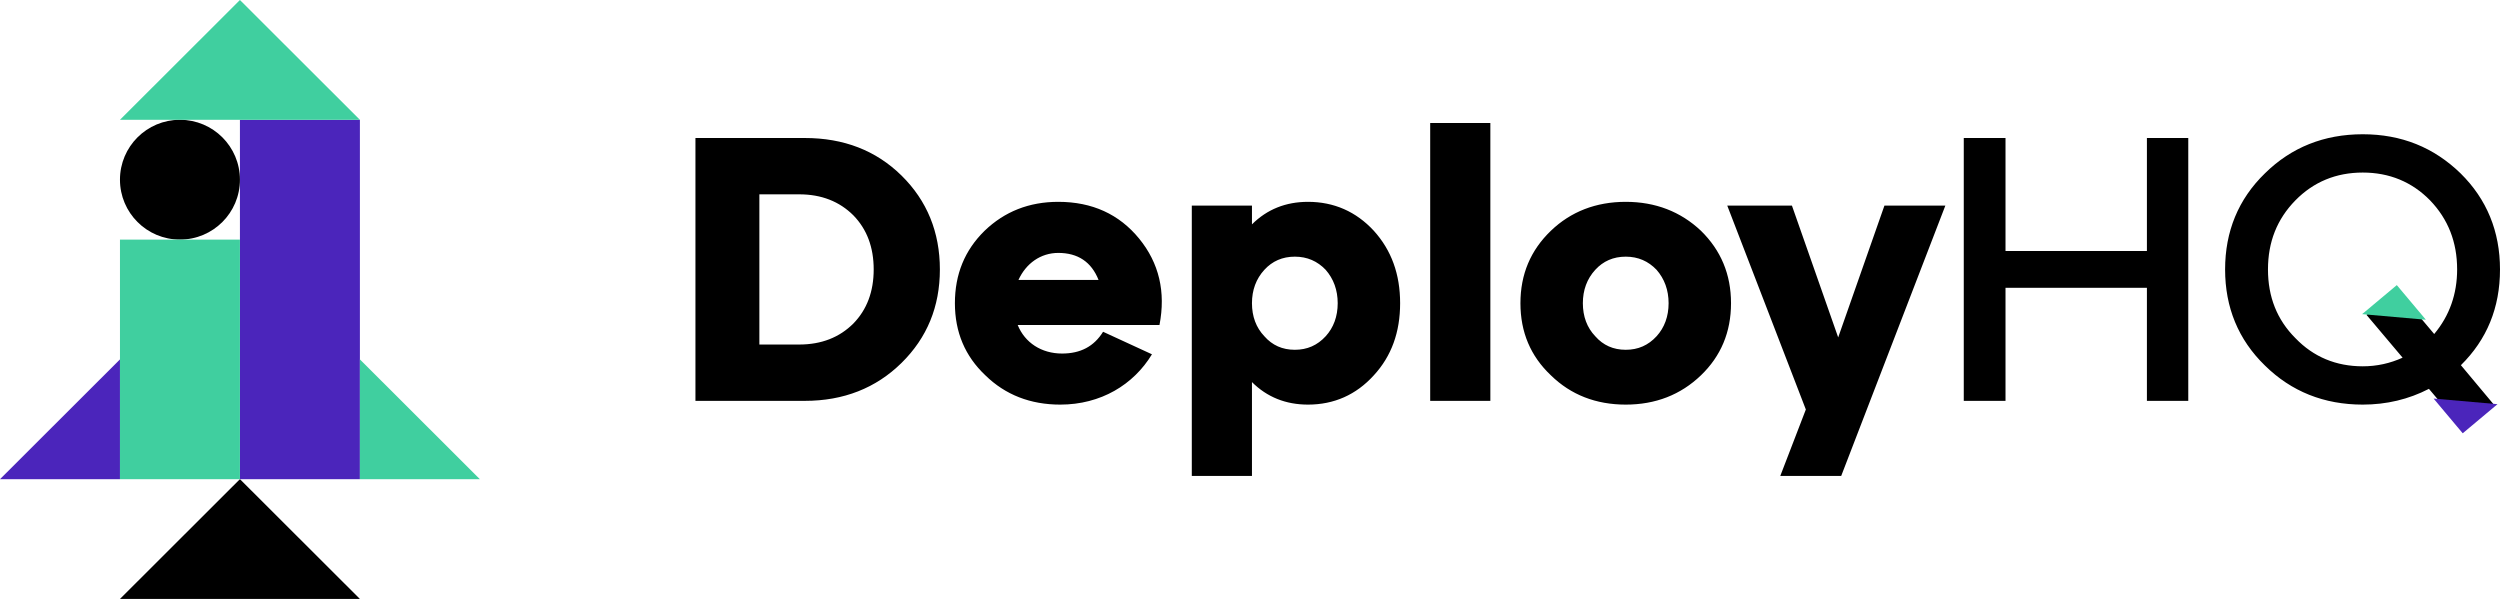
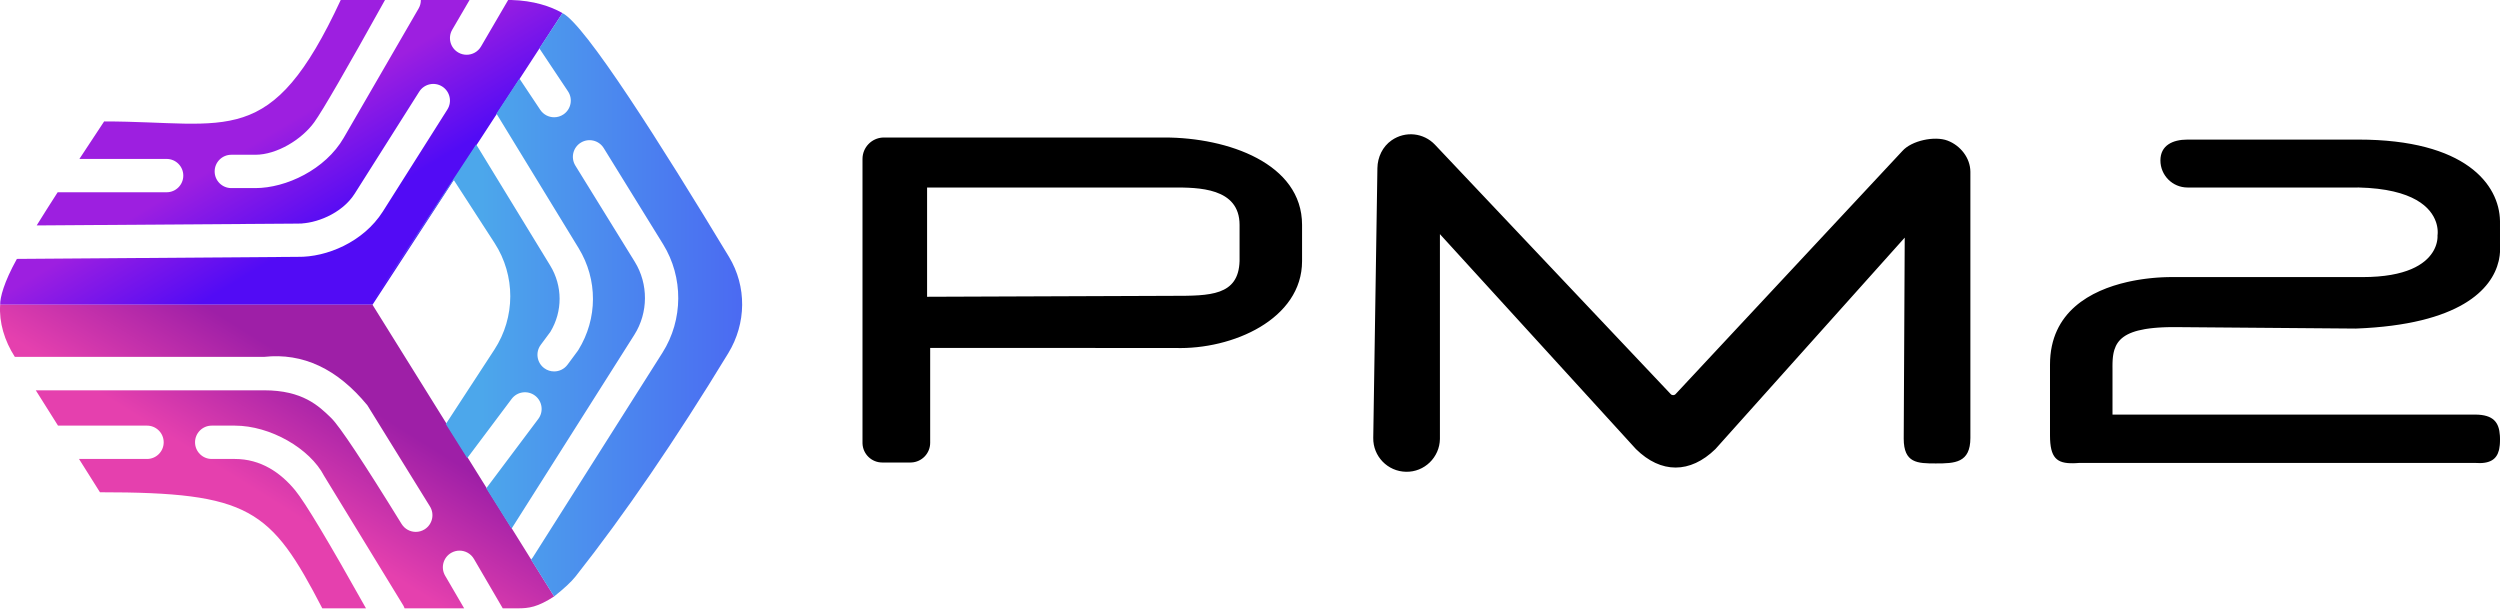
- <svg xmlns="http://www.w3.org/2000/svg" width="512px" height="123px" viewBox="0 0 512 123" version="1.1" preserveAspectRatio="xMidYMid">
+ <svg xmlns="http://www.w3.org/2000/svg" width="512px" height="125px" viewBox="0 0 512 125" version="1.1" preserveAspectRatio="xMidYMid">
+   <defs>
+     <linearGradient x1="67.13%" y1="64.687%" x2="46.161%" y2="45.78%" id="pm2LinearGradient-1">
+       <stop stop-color="#520BF5" offset="0%" />
+       <stop stop-color="#9D1FE0" offset="100%" />
+       <stop stop-color="#9D1FE0" offset="100%" />
+     </linearGradient>
+     <linearGradient x1="67.463%" y1="34.994%" x2="42.409%" y2="56.902%" id="pm2LinearGradient-2">
+       <stop stop-color="#9E1FA7" offset="0%" />
+       <stop stop-color="#E540AE" offset="100%" />
+     </linearGradient>
+     <linearGradient x1="100%" y1="50%" x2="29.973%" y2="50%" id="pm2LinearGradient-3">
+       <stop stop-color="#4B6AF2" offset="0%" />
+       <stop stop-color="#4CA7EB" offset="100%" />
+     </linearGradient>
+   </defs>
  <g>
-     <g transform="translate(142.4268, 25.18728)">
-       <path d="M349.626,48.064 L342.233,39.297 L348.394,34.068 L356.096,43.219 C359.253,39.452 360.794,34.991 360.794,29.993 C360.794,24.379 358.945,19.687 355.249,15.842 C351.551,12.074 346.931,10.151 341.463,10.151 C335.994,10.151 331.373,12.074 327.676,15.842 C323.902,19.687 322.054,24.379 322.054,29.993 C322.054,35.606 323.902,40.297 327.676,44.066 C331.373,47.91 335.994,49.833 341.463,49.833 C344.389,49.833 347.085,49.217 349.626,48.064 L349.626,48.064 Z M361.564,49.603 L368.186,57.523 L362.026,62.753 L355.018,54.448 C350.859,56.601 346.314,57.677 341.463,57.677 C333.529,57.677 326.829,54.986 321.438,49.679 C315.97,44.373 313.274,37.759 313.274,29.993 C313.274,22.226 315.97,15.611 321.438,10.306 C326.829,4.999 333.529,2.308 341.463,2.308 C349.395,2.308 356.019,4.999 361.487,10.306 C366.877,15.611 369.573,22.226 369.573,29.993 C369.573,37.837 366.877,44.373 361.564,49.603 L361.564,49.603 Z M268.302,56.908 L259.753,56.908 L259.753,3.077 L268.302,3.077 L268.302,26.224 L297.26,26.224 L297.26,3.077 L305.731,3.077 L305.731,56.908 L297.26,56.908 L297.26,33.761 L268.302,33.761 L268.302,56.908 Z M234.033,43.912 L243.506,16.918 L255.983,16.918 L234.649,72.289 L222.172,72.289 L227.41,58.678 L211.314,16.918 L224.56,16.918 L234.033,43.912 Z M181.742,36.913 C181.742,39.604 182.589,41.912 184.284,43.68 C185.901,45.527 187.981,46.449 190.523,46.449 C193.065,46.449 195.144,45.527 196.838,43.68 C198.455,41.912 199.303,39.604 199.303,36.913 C199.303,34.222 198.455,31.916 196.838,30.069 C195.144,28.301 193.065,27.377 190.523,27.377 C187.981,27.377 185.901,28.301 184.284,30.069 C182.589,31.916 181.742,34.222 181.742,36.913 L181.742,36.913 Z M168.958,36.913 C168.958,30.992 171.037,26.07 175.196,22.072 C179.278,18.15 184.438,16.149 190.523,16.149 C196.607,16.149 201.767,18.15 205.926,22.072 C210.008,26.07 212.087,30.992 212.087,36.913 C212.087,42.835 210.008,47.756 205.926,51.679 C201.767,55.677 196.607,57.677 190.523,57.677 C184.438,57.677 179.278,55.677 175.196,51.679 C171.037,47.756 168.958,42.835 168.958,36.913 L168.958,36.913 Z M150.476,56.908 L162.798,56.908 L162.798,0 L150.476,0 L150.476,56.908 Z M122.755,46.449 C125.296,46.449 127.376,45.527 129.071,43.68 C130.688,41.912 131.535,39.604 131.535,36.913 C131.535,34.222 130.688,31.916 129.071,30.069 C127.376,28.301 125.296,27.377 122.755,27.377 C120.213,27.377 118.134,28.301 116.516,30.069 C114.822,31.916 113.975,34.222 113.975,36.913 C113.975,39.604 114.822,41.912 116.516,43.68 C118.134,45.527 120.213,46.449 122.755,46.449 L122.755,46.449 Z M138.929,22.072 C142.549,26.07 144.319,30.992 144.319,36.913 C144.319,42.835 142.549,47.756 138.929,51.679 C135.309,55.677 130.765,57.677 125.45,57.677 C120.906,57.677 117.056,56.139 113.975,53.063 L113.975,72.289 L101.653,72.289 L101.653,16.918 L113.975,16.918 L113.975,20.764 C117.056,17.688 120.906,16.149 125.45,16.149 C130.765,16.149 135.309,18.15 138.929,22.072 L138.929,22.072 Z M66.153,32.146 L82.558,32.146 C81.095,28.455 78.322,26.609 74.317,26.609 C70.698,26.609 67.693,28.762 66.153,32.146 L66.153,32.146 Z M90.875,23.687 C94.957,28.684 96.344,34.607 95.034,41.374 L65.999,41.374 C67.462,44.988 70.852,47.218 75.087,47.218 C78.861,47.218 81.634,45.757 83.482,42.759 L93.494,47.372 C89.72,53.601 83.02,57.677 74.702,57.677 C68.617,57.677 63.457,55.677 59.376,51.679 C55.217,47.756 53.137,42.835 53.137,36.913 C53.137,30.992 55.14,26.07 59.222,22.072 C63.303,18.15 68.309,16.149 74.317,16.149 C81.249,16.149 86.793,18.688 90.875,23.687 L90.875,23.687 Z M13.092,14.612 L13.092,45.373 L21.257,45.373 C25.8,45.373 29.497,43.912 32.347,41.066 C35.119,38.22 36.505,34.53 36.505,29.993 C36.505,25.455 35.119,21.764 32.347,18.918 C29.497,16.074 25.8,14.612 21.257,14.612 L13.092,14.612 Z M2.84217094e-14,56.908 L2.84217094e-14,3.077 L22.412,3.077 C30.344,3.077 36.968,5.615 42.205,10.767 C47.441,15.919 50.06,22.379 50.06,29.993 C50.06,37.606 47.441,43.988 42.205,49.14 C36.968,54.294 30.344,56.908 22.412,56.908 L2.84217094e-14,56.908 Z" fill="#000000" />
-       <polygon fill="#40CF9F" points="341.334 39.149 348.439 33.202 354.395 40.296" />
-       <polygon fill="#4B25BB" points="361.939 63.549 355.968 56.439 369.06 57.588" />
+     <g>
+       <path d="M104.069,0 L98.514,9.522 C97.88,10.609 96.738,11.215 95.563,11.215 C94.979,11.215 94.387,11.066 93.846,10.75 C92.217,9.801 91.668,7.71 92.618,6.082 L96.165,0 L86.191,0 C86.192,0.582 86.059,1.171 85.747,1.71 L70.402,28.213 C66.639,34.739 58.565,38.522 52.287,38.522 C52.287,38.522 50.649,38.522 47.374,38.522 C45.489,38.522 43.961,36.994 43.961,35.109 C43.961,33.224 45.489,31.695 47.374,31.695 L52.287,31.695 C56.736,31.695 61.835,28.533 64.368,25.019 C66.056,22.676 70.883,14.337 78.847,0 L69.782,0 C55.459,30.842 46.926,24.869 21.326,24.869 C19.631,27.436 17.927,30.012 16.261,32.549 L34.126,32.549 C36.011,32.549 37.539,34.077 37.539,35.962 C37.539,37.847 36.011,39.375 34.126,39.375 L11.81,39.375 C10.287,41.739 8.839,44.02 7.512,46.169 L63.592,45.775 L61.083,45.776 C64.479,45.845 69.973,43.857 72.633,39.676 L85.855,18.777 C86.863,17.184 88.971,16.709 90.565,17.718 C92.157,18.726 92.631,20.833 91.624,22.427 L78.397,43.334 C74.409,49.599 66.862,52.702 60.983,52.602 L3.459,53.024 C0.792,57.82 5.42760281e-14,60.954 0.034,62.415 L76.287,62.415 L115.193,2.682 C112.737,1.266 109.219,0.122 104.718,0 L104.069,0 Z" fill="url(#pm2LinearGradient-1)" />
+       <path d="M76.287,62.415 L0.033,62.415 C-0.212,66.032 0.916,69.788 3.038,73.089 C3.904,73.089 4.537,73.089 4.936,73.089 L4.964,73.089 L54.091,73.089 C62.035,72.216 69.083,75.52 75.235,82.999 L88.038,103.697 C89.043,105.292 88.564,107.4 86.969,108.404 C86.404,108.76 85.775,108.93 85.154,108.93 C84.019,108.93 82.91,108.365 82.262,107.334 C74.368,94.539 69.562,87.301 67.842,85.621 C65.262,83.101 61.958,79.935 54.091,79.935 L7.326,79.935 L11.881,87.169 L30.11,87.169 C31.995,87.169 33.524,88.697 33.524,90.582 C33.524,92.467 31.995,93.995 30.11,93.995 L16.179,93.995 L20.473,100.815 C51.193,100.815 55.46,104.229 66.007,124.587 L74.956,124.587 C67.313,110.939 62.484,102.889 60.468,100.435 C57.445,96.755 53.37,93.995 48.094,93.995 L43.358,93.995 C41.473,93.995 39.945,92.467 39.945,90.582 C39.945,88.697 41.473,87.169 43.358,87.169 L48.094,87.169 C55.332,87.169 63.454,91.819 66.386,97.478 L82.584,123.981 C82.697,124.177 82.787,124.38 82.858,124.587 L95.061,124.587 L91.162,117.902 C90.212,116.274 90.762,114.184 92.39,113.234 C92.931,112.919 93.523,112.769 94.107,112.769 C95.281,112.769 96.425,113.375 97.059,114.463 L102.965,124.587 L105.967,124.587 C108.345,124.594 110.088,124.341 113.486,122.149 L76.287,62.415 Z" fill="url(#pm2LinearGradient-2)" />
+       <path d="M115.193,2.682 L110.452,9.897 L116.326,18.708 C117.371,20.277 116.948,22.397 115.379,23.442 C114.798,23.83 114.14,24.015 113.49,24.015 C112.386,24.015 111.303,23.482 110.646,22.496 L106.379,16.095 L101.667,23.264 L118.5,50.816 C122.436,57.255 122.417,65.244 118.453,71.666 C118.401,71.747 118.348,71.828 118.29,71.905 L116.229,74.688 C115.559,75.591 114.527,76.069 113.484,76.069 C112.777,76.069 112.065,75.85 111.454,75.398 C109.939,74.275 109.621,72.137 110.744,70.623 L112.715,67.964 C115.25,63.763 115.238,58.569 112.676,54.375 L97.521,29.573 L75.94,62.415 L92.911,36.832 L101.293,49.78 C105.594,56.425 105.577,64.98 101.249,71.609 L91.3,86.851 L75.94,62.415 L95.685,93.829 L104.782,81.7 C105.914,80.193 108.052,79.887 109.561,81.018 C111.069,82.149 111.374,84.289 110.244,85.797 L99.576,100.02 L104.764,108.273 L129.913,68.566 C132.781,64.038 132.814,58.166 129.997,53.606 L117.835,33.916 C116.845,32.312 117.342,30.209 118.946,29.218 C120.551,28.227 122.653,28.725 123.643,30.328 L135.805,50.019 C139.985,56.786 139.935,65.499 135.681,72.219 L109.116,114.161 C109.01,114.33 108.887,114.481 108.757,114.625 L113.484,122.149 C115.543,120.522 117.009,119.155 117.882,118.05 C127.899,105.363 138.324,90.12 149.157,72.322 C152.867,66.227 152.964,58.675 149.294,52.599 C135.332,29.484 119.82,4.975 115.193,2.682 Z" fill="url(#pm2LinearGradient-3)" />
    </g>
-     <g>
-       <polygon fill="#4B25BB" transform="translate(12.28433, 85.87163) scale(-1, 1) translate(-12.28433, -85.87163) " points="3.55271368e-15 98.138 3.55271368e-15 73.605 24.569 98.138" />
-       <polygon fill="#4B25BB" transform="translate(61.42176, 61.33871) scale(-1, 1) translate(-61.42176, -61.33871) " points="49.137 98.138 73.706 98.138 73.706 24.54 49.137 24.54" />
-       <polygon fill="#000000" transform="translate(49.13765, 110.3968) scale(-1, 1) translate(-49.13765, -110.3968) " points="24.569 122.663 49.138 122.663 73.706 122.663 49.138 98.13" />
-       <path d="M49.137,36.799 C49.137,43.574 43.638,49.065 36.853,49.065 C30.068,49.065 24.569,43.574 24.569,36.799 C24.569,30.024 30.068,24.533 36.853,24.533 C43.638,24.533 49.137,30.024 49.137,36.799" fill="#000000" transform="translate(36.85299, 36.79885) scale(-1, 1) translate(-36.85299, -36.79885) " />
-       <polygon fill="#40CF9F" transform="translate(85.99096, 85.87163) scale(-1, 1) translate(-85.99096, -85.87163) " points="98.275 98.138 73.707 98.138 98.275 73.605" />
-       <polygon fill="#40CF9F" transform="translate(49.13765, 12.26614) scale(-1, 1) translate(-49.13765, -12.26614) " points="49.138 0 24.569 24.532 49.138 24.532 73.706 24.532" />
-       <polygon fill="#40CF9F" transform="translate(36.8531, 73.60593) scale(-1, 1) translate(-36.8531, -73.60593) " points="24.569 98.139 49.137 98.139 49.137 49.073 24.569 49.073" />
-     </g>
+     <path d="M482.987,28.587 C504.951,28.587 511.862,37.787 511.998,45.265 L512,51.627 C511.971,52.099 511.909,52.59 511.808,53.094 L511.725,53.475 C510.365,59.218 503.846,66.468 482.543,67.289 L482.414,67.291 L445.299,66.99 L444.934,66.991 L444.224,66.999 L443.542,67.017 L442.886,67.042 L442.257,67.076 C442.155,67.083 442.053,67.089 441.953,67.096 L441.362,67.143 L440.797,67.198 L440.257,67.261 L439.74,67.332 L439.247,67.411 C435.315,68.089 433.681,69.557 433.032,71.615 L432.958,71.87 L432.892,72.131 L432.836,72.398 C432.819,72.487 432.803,72.578 432.788,72.67 L432.747,72.947 C432.741,72.994 432.735,73.041 432.73,73.088 L432.7,73.374 L432.676,73.665 L432.659,73.962 L432.642,74.416 L432.635,75.04 L432.639,75.521 L432.64,84.907 L506.88,84.907 C510.728,84.907 511.8,86.58 511.973,89.156 L511.991,89.497 L511.999,89.848 L512,90.027 C512,90.143 511.999,90.257 511.996,90.37 L511.984,90.703 C511.982,90.758 511.979,90.812 511.975,90.866 L511.949,91.185 C511.924,91.447 511.888,91.698 511.839,91.937 L511.774,92.219 C511.311,94.01 510.02,95.058 506.88,94.808 L425.813,94.808 L425.388,94.838 L424.981,94.859 L424.59,94.871 C421.217,94.93 419.84,93.773 419.84,89.174 L419.84,74.667 C419.84,63.804 428.267,59.454 435.626,57.765 L436.282,57.621 L436.93,57.49 C437.145,57.449 437.359,57.41 437.57,57.373 L438.2,57.267 L438.818,57.174 L439.422,57.092 L440.012,57.02 C440.109,57.009 440.205,56.998 440.301,56.988 L440.866,56.931 L441.412,56.883 L441.938,56.843 L442.686,56.798 L443.38,56.769 L444.015,56.752 L444.404,56.748 L483.84,56.747 C492.919,56.747 496.647,54.071 498.169,51.716 L498.324,51.465 L498.463,51.218 C498.485,51.177 498.506,51.136 498.526,51.095 L498.643,50.854 L498.745,50.618 C498.761,50.579 498.777,50.541 498.792,50.503 L498.875,50.276 C498.888,50.239 498.9,50.202 498.912,50.166 L498.978,49.951 L499.034,49.744 L499.08,49.547 L499.133,49.271 L499.159,49.101 L499.186,48.87 L499.204,48.609 L499.206,48.334 L499.202,48.203 L499.226,47.999 L499.24,47.778 L499.244,47.568 L499.239,47.323 L499.229,47.142 L499.212,46.948 L499.187,46.741 L499.154,46.522 L499.111,46.293 C499.095,46.215 499.078,46.135 499.058,46.054 L498.992,45.807 C498.981,45.765 498.968,45.722 498.955,45.68 L498.87,45.42 C497.891,42.616 494.471,38.672 483.03,38.396 C482.958,38.395 482.884,38.401 482.812,38.401 L448,38.401 C444.937,38.401 442.453,35.917 442.453,32.854 C442.453,29.791 444.937,28.587 448,28.587 L482.987,28.587 Z M390.086,48.667 L351.315,91.972 C346.137,97.015 340.166,97.015 335.043,91.972 L294.895,47.949 L294.895,89.898 C294.836,93.668 291.714,96.701 287.963,96.619 C284.193,96.561 281.184,93.458 281.242,89.688 L282.093,34.431 C282.127,32.185 283.155,30.017 284.999,28.737 C287.851,26.758 291.581,27.225 293.861,29.614 L342.171,80.719 C342.444,81.009 342.909,81 343.172,80.699 L389.616,30.913 C391.494,28.796 396.204,27.793 398.851,28.793 C401.499,29.791 403.522,32.354 403.534,35.185 C403.534,68.096 403.534,86.264 403.534,89.688 C403.534,94.825 400.328,94.913 396.442,94.913 C392.672,94.913 389.882,94.851 389.882,89.825 C389.882,86.474 389.95,72.755 390.086,48.667 Z M238.507,28.161 C251.43,28.165 266.662,33.446 266.662,46.054 L266.662,53.475 C266.662,65.357 252.429,71.648 240.651,71.268 L190.5,71.254 L190.5,90.684 C190.5,92.851 188.791,94.62 186.648,94.717 L186.464,94.721 L180.677,94.721 C178.509,94.721 176.741,93.012 176.644,90.868 L176.64,90.684 L176.64,32.551 C176.64,30.189 178.507,28.262 180.845,28.165 L181.03,28.161 L238.507,28.161 Z M240.294,38.401 C240.294,38.401 223.485,38.401 189.867,38.401 L189.867,60.779 L240.213,60.587 C247.78,60.587 253.645,60.587 253.863,53.475 L253.863,46.054 C253.863,38.401 245.346,38.396 240.294,38.401 Z" fill="#000000" />
  </g>
</svg>
